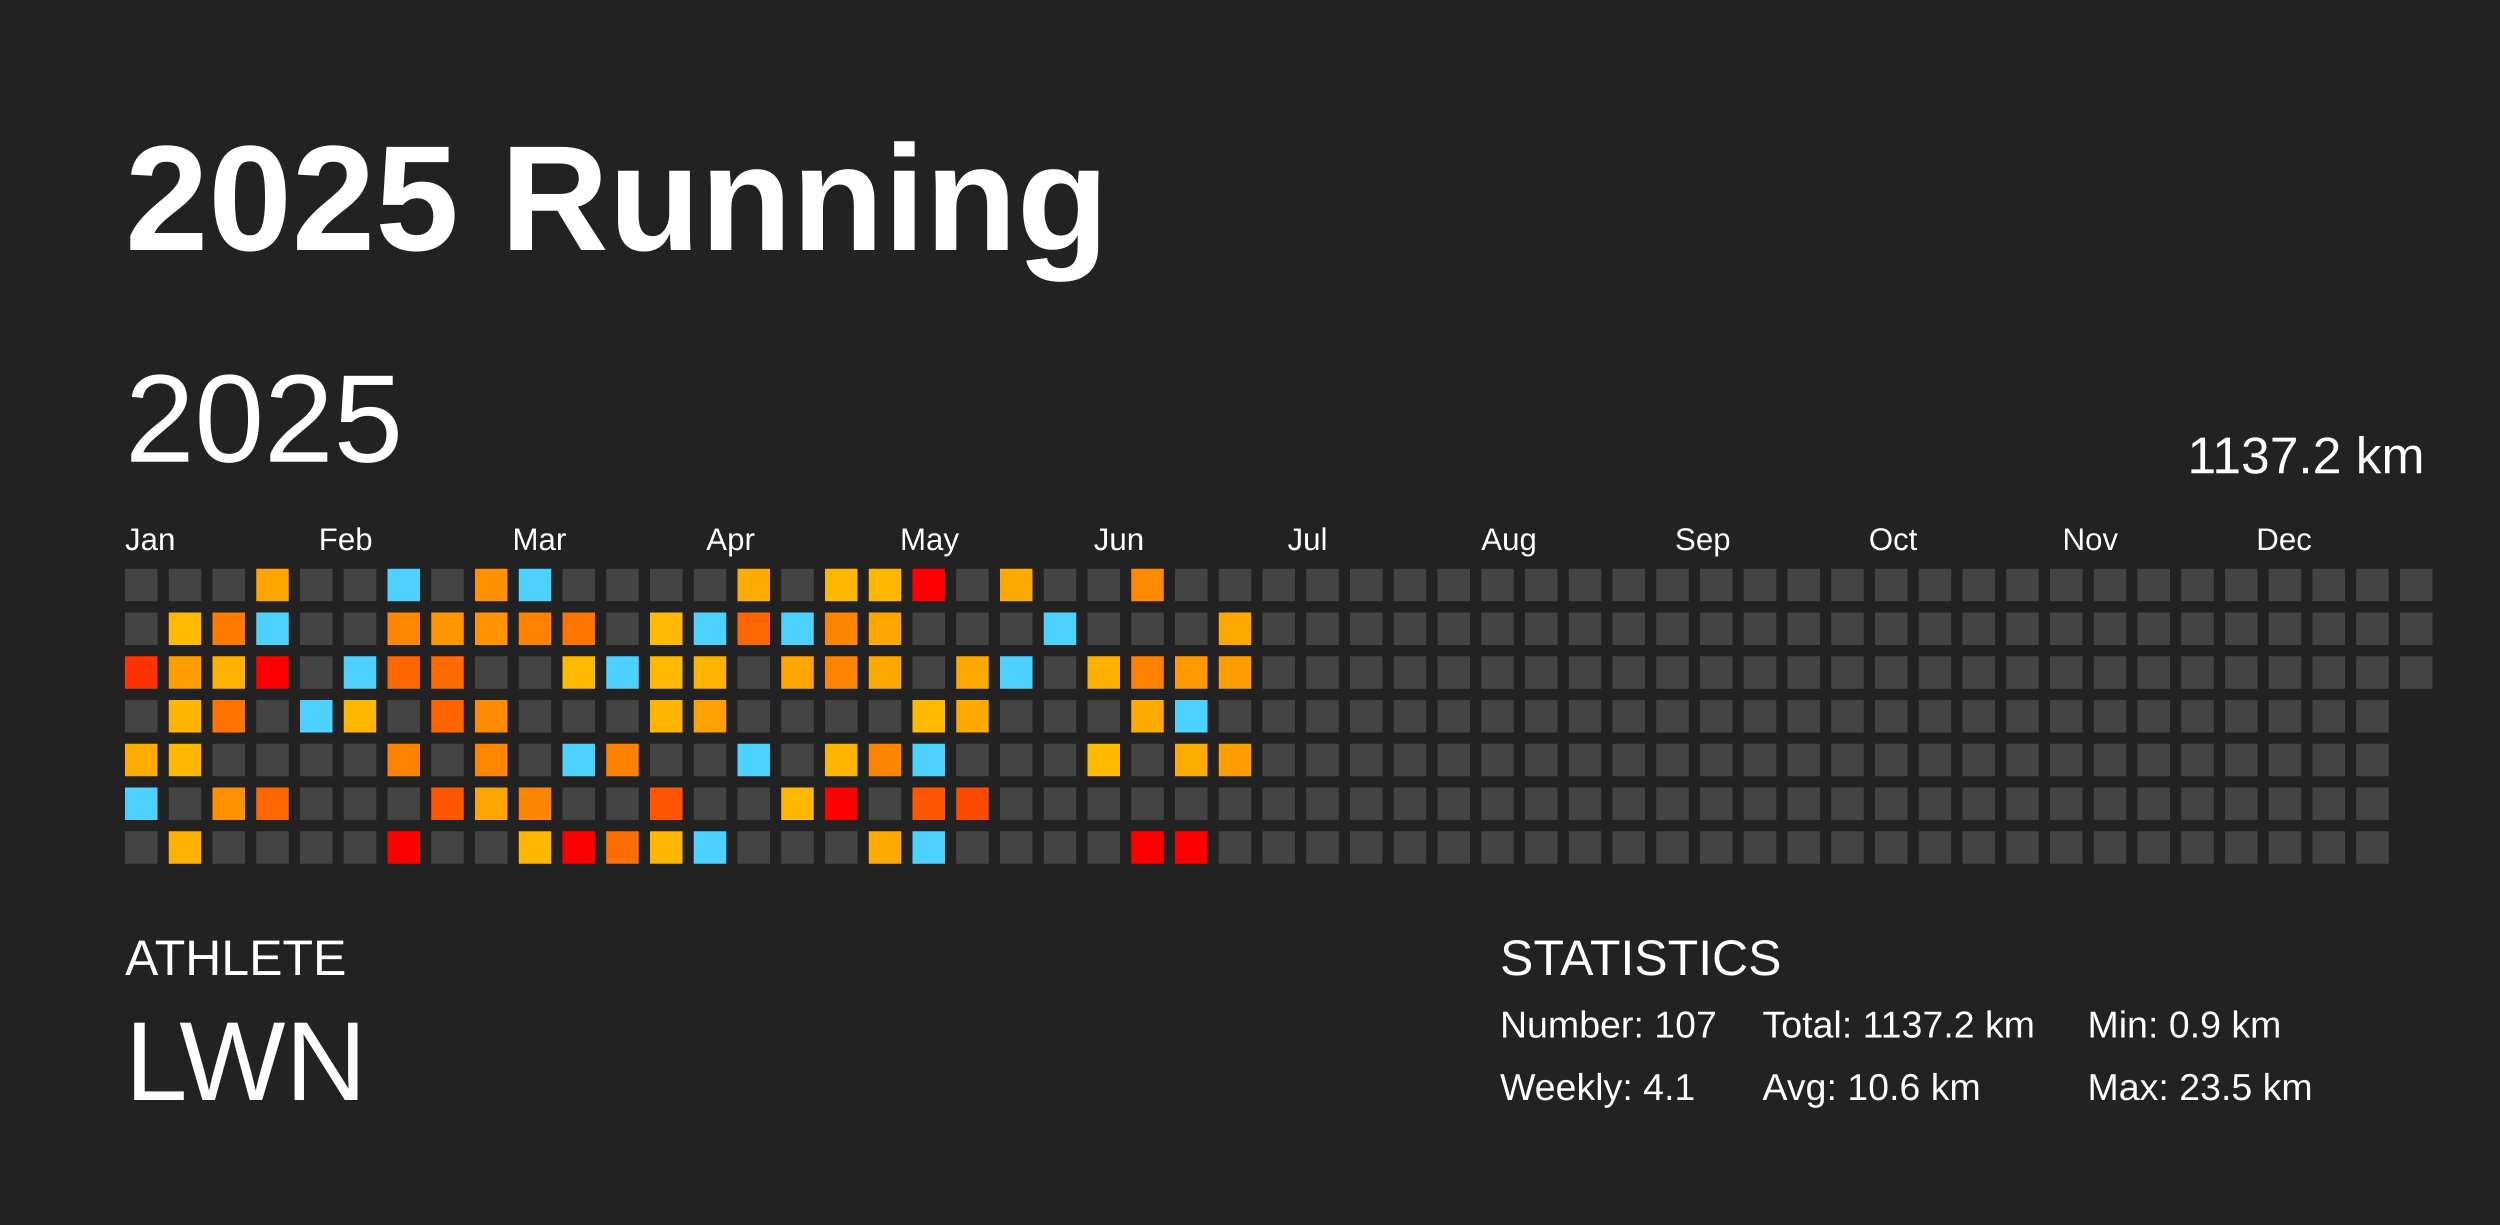
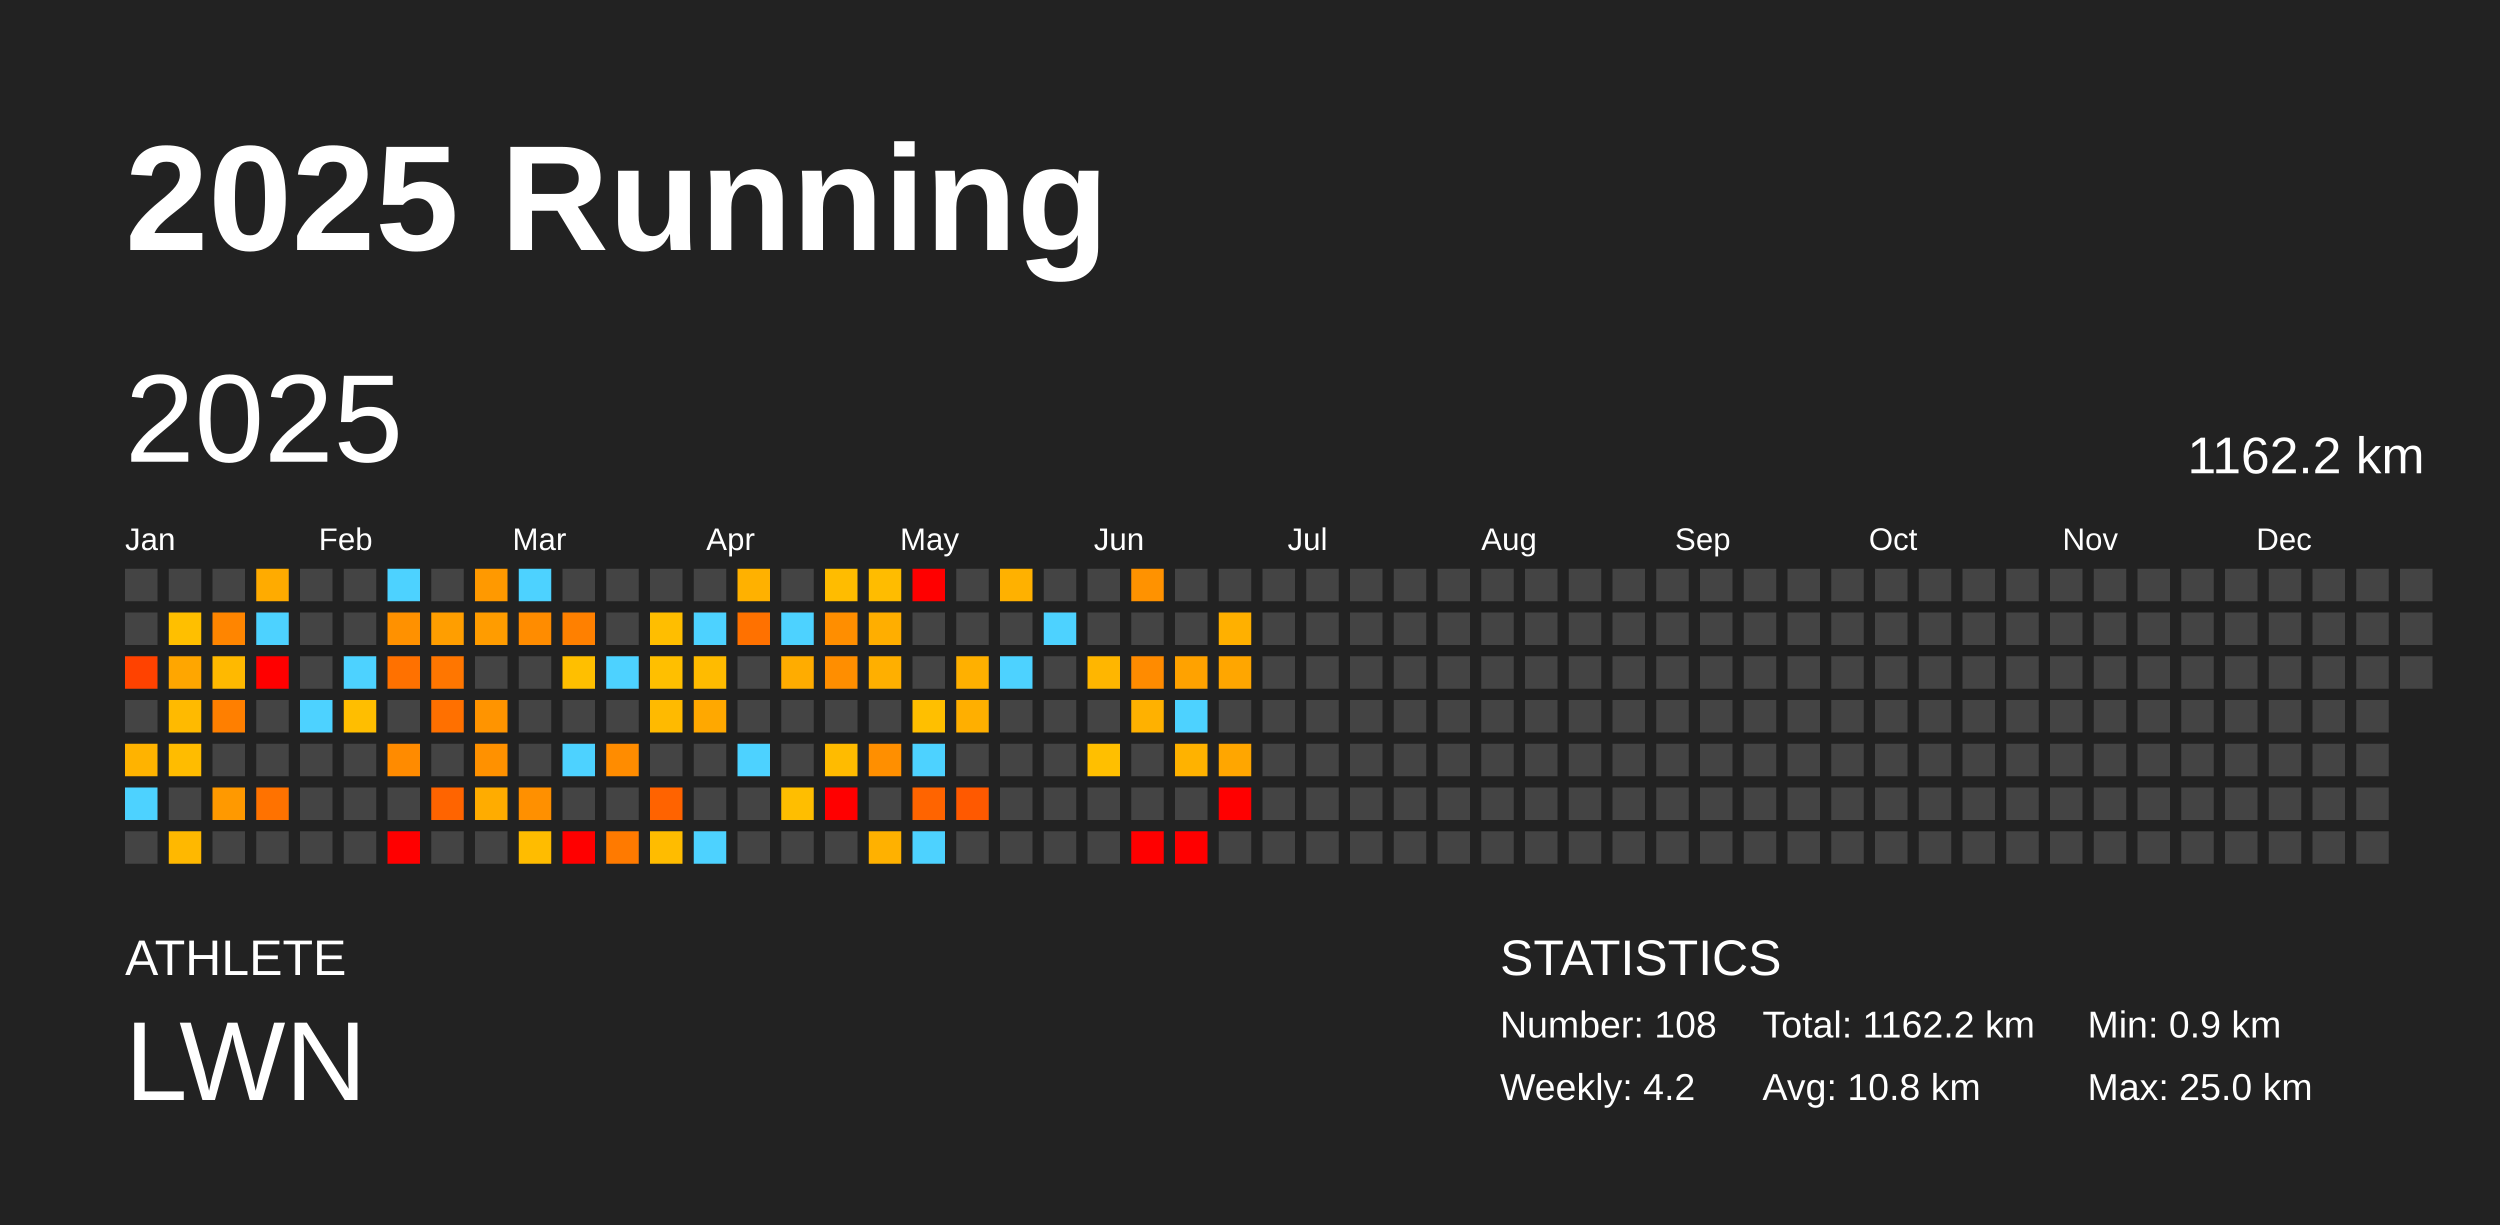
<svg xmlns="http://www.w3.org/2000/svg" baseProfile="full" height="98mm" version="1.1" viewBox="0,0,200,98" width="200mm">
  <defs />
  <rect fill="#222222" height="98" width="200" x="0" y="0" />
  <text fill="#FFFFFF" style="font-size:12px; font-family:Arial; font-weight:bold;" x="10" y="20">2025 Running</text>
  <text fill="#FFFFFF" style="font-size:4px; font-family:Arial" x="10" y="78">ATHLETE</text>
  <text fill="#FFFFFF" style="font-size:9px; font-family:Arial" x="10" y="88">LWN</text>
  <text fill="#FFFFFF" style="font-size:4px; font-family:Arial" x="120" y="78">STATISTICS</text>
-   <text fill="#FFFFFF" style="font-size:3px; font-family:Arial" x="120" y="83">Number: 107</text>
-   <text fill="#FFFFFF" style="font-size:3px; font-family:Arial" x="120" y="88">Weekly: 4.1</text>
-   <text fill="#FFFFFF" style="font-size:3px; font-family:Arial" x="141" y="83">Total: 1137.2 km</text>
-   <text fill="#FFFFFF" style="font-size:3px; font-family:Arial" x="141" y="88">Avg: 10.6 km</text>
+   <text fill="#FFFFFF" style="font-size:3px; font-family:Arial" x="120" y="83">Number: 108</text>
+   <text fill="#FFFFFF" style="font-size:3px; font-family:Arial" x="120" y="88">Weekly: 4.2</text>
+   <text fill="#FFFFFF" style="font-size:3px; font-family:Arial" x="141" y="83">Total: 1162.2 km</text>
+   <text fill="#FFFFFF" style="font-size:3px; font-family:Arial" x="141" y="88">Avg: 10.8 km</text>
  <text fill="#FFFFFF" style="font-size:3px; font-family:Arial" x="167" y="83">Min: 0.9 km</text>
-   <text fill="#FFFFFF" style="font-size:3px; font-family:Arial" x="167" y="88">Max: 23.5 km</text>
+   <text fill="#FFFFFF" style="font-size:3px; font-family:Arial" x="167" y="88">Max: 25.0 km</text>
  <text dominant-baseline="hanging" fill="#FFFFFF" style="font-size:10.0px; font-family:Arial;" x="10" y="30">2025</text>
-   <text dominant-baseline="hanging" fill="#FFFFFF" style="font-size:4.125px; font-family:Arial;" x="175" y="35">1137.2 km</text>
+   <text dominant-baseline="hanging" fill="#FFFFFF" style="font-size:4.125px; font-family:Arial;" x="175" y="35">1162.2 km</text>
  <text fill="#FFFFFF" style="font-size:2.5px; font-family:Arial" x="10.0" y="44">Jan</text>
  <text fill="#FFFFFF" style="font-size:2.5px; font-family:Arial" x="25.5" y="44">Feb</text>
  <text fill="#FFFFFF" style="font-size:2.5px; font-family:Arial" x="41.0" y="44">Mar</text>
  <text fill="#FFFFFF" style="font-size:2.5px; font-family:Arial" x="56.5" y="44">Apr</text>
  <text fill="#FFFFFF" style="font-size:2.5px; font-family:Arial" x="72.0" y="44">May</text>
  <text fill="#FFFFFF" style="font-size:2.5px; font-family:Arial" x="87.5" y="44">Jun</text>
  <text fill="#FFFFFF" style="font-size:2.5px; font-family:Arial" x="103.0" y="44">Jul</text>
  <text fill="#FFFFFF" style="font-size:2.5px; font-family:Arial" x="118.5" y="44">Aug</text>
  <text fill="#FFFFFF" style="font-size:2.5px; font-family:Arial" x="134.0" y="44">Sep</text>
  <text fill="#FFFFFF" style="font-size:2.5px; font-family:Arial" x="149.5" y="44">Oct</text>
  <text fill="#FFFFFF" style="font-size:2.5px; font-family:Arial" x="165.0" y="44">Nov</text>
  <text fill="#FFFFFF" style="font-size:2.5px; font-family:Arial" x="180.5" y="44">Dec</text>
  <rect fill="#444444" height="2.6" width="2.6" x="10.0" y="45.5" />
  <rect fill="#444444" height="2.6" width="2.6" x="10.0" y="49.0" />
-   <rect fill="#ff3200" height="2.6" width="2.6" x="10.0" y="52.5" />
+   <rect fill="#ff4200" height="2.6" width="2.6" x="10.0" y="52.5" />
  <rect fill="#444444" height="2.6" width="2.6" x="10.0" y="56.0" />
-   <rect fill="#ffac00" height="2.6" width="2.6" x="10.0" y="59.5" />
+   <rect fill="#ffb300" height="2.6" width="2.6" x="10.0" y="59.5" />
  <rect fill="#4dd2ff" height="2.6" width="2.6" x="10.0" y="63.0" />
  <rect fill="#444444" height="2.6" width="2.6" x="10.0" y="66.5" />
  <rect fill="#444444" height="2.6" width="2.6" x="13.5" y="45.5" />
-   <rect fill="#ffba00" height="2.6" width="2.6" x="13.5" y="49.0" />
-   <rect fill="#ff9e00" height="2.6" width="2.6" x="13.5" y="52.5" />
-   <rect fill="#ffb500" height="2.6" width="2.6" x="13.5" y="56.0" />
-   <rect fill="#ffb700" height="2.6" width="2.6" x="13.5" y="59.5" />
+   <rect fill="#ffbf00" height="2.6" width="2.6" x="13.5" y="49.0" />
+   <rect fill="#ffa600" height="2.6" width="2.6" x="13.5" y="52.5" />
+   <rect fill="#ffba00" height="2.6" width="2.6" x="13.5" y="56.0" />
+   <rect fill="#ffbc00" height="2.6" width="2.6" x="13.5" y="59.5" />
  <rect fill="#444444" height="2.6" width="2.6" x="13.5" y="63.0" />
-   <rect fill="#ffb200" height="2.6" width="2.6" x="13.5" y="66.5" />
+   <rect fill="#ffb800" height="2.6" width="2.6" x="13.5" y="66.5" />
  <rect fill="#444444" height="2.6" width="2.6" x="17.0" y="45.5" />
-   <rect fill="#ff7b00" height="2.6" width="2.6" x="17.0" y="49.0" />
-   <rect fill="#ffb300" height="2.6" width="2.6" x="17.0" y="52.5" />
-   <rect fill="#ff7400" height="2.6" width="2.6" x="17.0" y="56.0" />
+   <rect fill="#ff8500" height="2.6" width="2.6" x="17.0" y="49.0" />
+   <rect fill="#ffb900" height="2.6" width="2.6" x="17.0" y="52.5" />
+   <rect fill="#ff7f00" height="2.6" width="2.6" x="17.0" y="56.0" />
  <rect fill="#444444" height="2.6" width="2.6" x="17.0" y="59.5" />
-   <rect fill="#ff9000" height="2.6" width="2.6" x="17.0" y="63.0" />
+   <rect fill="#ff9900" height="2.6" width="2.6" x="17.0" y="63.0" />
  <rect fill="#444444" height="2.6" width="2.6" x="17.0" y="66.5" />
-   <rect fill="#ffa400" height="2.6" width="2.6" x="20.5" y="45.5" />
+   <rect fill="#ffab00" height="2.6" width="2.6" x="20.5" y="45.5" />
  <rect fill="#4dd2ff" height="2.6" width="2.6" x="20.5" y="49.0" />
  <rect fill="red" height="2.6" width="2.6" x="20.5" y="52.5" />
  <rect fill="#444444" height="2.6" width="2.6" x="20.5" y="56.0" />
  <rect fill="#444444" height="2.6" width="2.6" x="20.5" y="59.5" />
-   <rect fill="#ff6600" height="2.6" width="2.6" x="20.5" y="63.0" />
+   <rect fill="#ff7200" height="2.6" width="2.6" x="20.5" y="63.0" />
  <rect fill="#444444" height="2.6" width="2.6" x="20.5" y="66.5" />
  <rect fill="#444444" height="2.6" width="2.6" x="24.0" y="45.5" />
  <rect fill="#444444" height="2.6" width="2.6" x="24.0" y="49.0" />
  <rect fill="#444444" height="2.6" width="2.6" x="24.0" y="52.5" />
  <rect fill="#4dd2ff" height="2.6" width="2.6" x="24.0" y="56.0" />
  <rect fill="#444444" height="2.6" width="2.6" x="24.0" y="59.5" />
  <rect fill="#444444" height="2.6" width="2.6" x="24.0" y="63.0" />
  <rect fill="#444444" height="2.6" width="2.6" x="24.0" y="66.5" />
  <rect fill="#444444" height="2.6" width="2.6" x="27.5" y="45.5" />
  <rect fill="#444444" height="2.6" width="2.6" x="27.5" y="49.0" />
  <rect fill="#4dd2ff" height="2.6" width="2.6" x="27.5" y="52.5" />
-   <rect fill="#ffb800" height="2.6" width="2.6" x="27.5" y="56.0" />
+   <rect fill="#ffbe00" height="2.6" width="2.6" x="27.5" y="56.0" />
  <rect fill="#444444" height="2.6" width="2.6" x="27.5" y="59.5" />
  <rect fill="#444444" height="2.6" width="2.6" x="27.5" y="63.0" />
  <rect fill="#444444" height="2.6" width="2.6" x="27.5" y="66.5" />
  <rect fill="#4dd2ff" height="2.6" width="2.6" x="31.0" y="45.5" />
-   <rect fill="#ff8800" height="2.6" width="2.6" x="31.0" y="49.0" />
-   <rect fill="#ff6500" height="2.6" width="2.6" x="31.0" y="52.5" />
+   <rect fill="#ff9100" height="2.6" width="2.6" x="31.0" y="49.0" />
+   <rect fill="#ff7100" height="2.6" width="2.6" x="31.0" y="52.5" />
  <rect fill="#444444" height="2.6" width="2.6" x="31.0" y="56.0" />
-   <rect fill="#ff8200" height="2.6" width="2.6" x="31.0" y="59.5" />
+   <rect fill="#ff8b00" height="2.6" width="2.6" x="31.0" y="59.5" />
  <rect fill="#444444" height="2.6" width="2.6" x="31.0" y="63.0" />
  <rect fill="red" height="2.6" width="2.6" x="31.0" y="66.5" />
  <rect fill="#444444" height="2.6" width="2.6" x="34.5" y="45.5" />
-   <rect fill="#ff9600" height="2.6" width="2.6" x="34.5" y="49.0" />
-   <rect fill="#ff6b00" height="2.6" width="2.6" x="34.5" y="52.5" />
-   <rect fill="#ff6400" height="2.6" width="2.6" x="34.5" y="56.0" />
+   <rect fill="#ff9e00" height="2.6" width="2.6" x="34.5" y="49.0" />
+   <rect fill="#ff7600" height="2.6" width="2.6" x="34.5" y="52.5" />
+   <rect fill="#ff7000" height="2.6" width="2.6" x="34.5" y="56.0" />
  <rect fill="#444444" height="2.6" width="2.6" x="34.5" y="59.5" />
-   <rect fill="#ff5600" height="2.6" width="2.6" x="34.5" y="63.0" />
+   <rect fill="#ff6400" height="2.6" width="2.6" x="34.5" y="63.0" />
  <rect fill="#444444" height="2.6" width="2.6" x="34.5" y="66.5" />
-   <rect fill="#ff9100" height="2.6" width="2.6" x="38.0" y="45.5" />
-   <rect fill="#ff9400" height="2.6" width="2.6" x="38.0" y="49.0" />
+   <rect fill="#ff9900" height="2.6" width="2.6" x="38.0" y="45.5" />
+   <rect fill="#ff9c00" height="2.6" width="2.6" x="38.0" y="49.0" />
  <rect fill="#444444" height="2.6" width="2.6" x="38.0" y="52.5" />
-   <rect fill="#ff8b00" height="2.6" width="2.6" x="38.0" y="56.0" />
-   <rect fill="#ff8700" height="2.6" width="2.6" x="38.0" y="59.5" />
-   <rect fill="#ffa500" height="2.6" width="2.6" x="38.0" y="63.0" />
+   <rect fill="#ff9400" height="2.6" width="2.6" x="38.0" y="56.0" />
+   <rect fill="#ff9100" height="2.6" width="2.6" x="38.0" y="59.5" />
+   <rect fill="#ffac00" height="2.6" width="2.6" x="38.0" y="63.0" />
  <rect fill="#444444" height="2.6" width="2.6" x="38.0" y="66.5" />
  <rect fill="#4dd2ff" height="2.6" width="2.6" x="41.5" y="45.5" />
-   <rect fill="#ff8300" height="2.6" width="2.6" x="41.5" y="49.0" />
+   <rect fill="#ff8c00" height="2.6" width="2.6" x="41.5" y="49.0" />
  <rect fill="#444444" height="2.6" width="2.6" x="41.5" y="52.5" />
  <rect fill="#444444" height="2.6" width="2.6" x="41.5" y="56.0" />
  <rect fill="#444444" height="2.6" width="2.6" x="41.5" y="59.5" />
-   <rect fill="#ff8600" height="2.6" width="2.6" x="41.5" y="63.0" />
-   <rect fill="#ffb700" height="2.6" width="2.6" x="41.5" y="66.5" />
+   <rect fill="#ff9000" height="2.6" width="2.6" x="41.5" y="63.0" />
+   <rect fill="#ffbc00" height="2.6" width="2.6" x="41.5" y="66.5" />
  <rect fill="#444444" height="2.6" width="2.6" x="45.0" y="45.5" />
-   <rect fill="#ff7500" height="2.6" width="2.6" x="45.0" y="49.0" />
-   <rect fill="#ffba00" height="2.6" width="2.6" x="45.0" y="52.5" />
+   <rect fill="#ff8000" height="2.6" width="2.6" x="45.0" y="49.0" />
+   <rect fill="#ffbf00" height="2.6" width="2.6" x="45.0" y="52.5" />
  <rect fill="#444444" height="2.6" width="2.6" x="45.0" y="56.0" />
  <rect fill="#4dd2ff" height="2.6" width="2.6" x="45.0" y="59.5" />
  <rect fill="#444444" height="2.6" width="2.6" x="45.0" y="63.0" />
  <rect fill="red" height="2.6" width="2.6" x="45.0" y="66.5" />
  <rect fill="#444444" height="2.6" width="2.6" x="48.5" y="45.5" />
  <rect fill="#444444" height="2.6" width="2.6" x="48.5" y="49.0" />
  <rect fill="#4dd2ff" height="2.6" width="2.6" x="48.5" y="52.5" />
  <rect fill="#444444" height="2.6" width="2.6" x="48.5" y="56.0" />
-   <rect fill="#ff8300" height="2.6" width="2.6" x="48.5" y="59.5" />
+   <rect fill="#ff8c00" height="2.6" width="2.6" x="48.5" y="59.5" />
  <rect fill="#444444" height="2.6" width="2.6" x="48.5" y="63.0" />
-   <rect fill="#ff6e00" height="2.6" width="2.6" x="48.5" y="66.5" />
+   <rect fill="#ff7a00" height="2.6" width="2.6" x="48.5" y="66.5" />
  <rect fill="#444444" height="2.6" width="2.6" x="52.0" y="45.5" />
-   <rect fill="#ffb900" height="2.6" width="2.6" x="52.0" y="49.0" />
-   <rect fill="#ffb900" height="2.6" width="2.6" x="52.0" y="52.5" />
-   <rect fill="#ffb400" height="2.6" width="2.6" x="52.0" y="56.0" />
+   <rect fill="#ffbe00" height="2.6" width="2.6" x="52.0" y="49.0" />
+   <rect fill="#ffbf00" height="2.6" width="2.6" x="52.0" y="52.5" />
+   <rect fill="#ffba00" height="2.6" width="2.6" x="52.0" y="56.0" />
  <rect fill="#444444" height="2.6" width="2.6" x="52.0" y="59.5" />
-   <rect fill="#ff5500" height="2.6" width="2.6" x="52.0" y="63.0" />
-   <rect fill="#ffb700" height="2.6" width="2.6" x="52.0" y="66.5" />
+   <rect fill="#ff6300" height="2.6" width="2.6" x="52.0" y="63.0" />
+   <rect fill="#ffbc00" height="2.6" width="2.6" x="52.0" y="66.5" />
  <rect fill="#444444" height="2.6" width="2.6" x="55.5" y="45.5" />
  <rect fill="#4dd2ff" height="2.6" width="2.6" x="55.5" y="49.0" />
-   <rect fill="#ffb500" height="2.6" width="2.6" x="55.5" y="52.5" />
-   <rect fill="#ffa100" height="2.6" width="2.6" x="55.5" y="56.0" />
+   <rect fill="#ffbb00" height="2.6" width="2.6" x="55.5" y="52.5" />
+   <rect fill="#ffa800" height="2.6" width="2.6" x="55.5" y="56.0" />
  <rect fill="#444444" height="2.6" width="2.6" x="55.5" y="59.5" />
  <rect fill="#444444" height="2.6" width="2.6" x="55.5" y="63.0" />
  <rect fill="#4dd2ff" height="2.6" width="2.6" x="55.5" y="66.5" />
-   <rect fill="#ffab00" height="2.6" width="2.6" x="59.0" y="45.5" />
-   <rect fill="#ff6500" height="2.6" width="2.6" x="59.0" y="49.0" />
+   <rect fill="#ffb100" height="2.6" width="2.6" x="59.0" y="45.5" />
+   <rect fill="#ff7100" height="2.6" width="2.6" x="59.0" y="49.0" />
  <rect fill="#444444" height="2.6" width="2.6" x="59.0" y="52.5" />
  <rect fill="#444444" height="2.6" width="2.6" x="59.0" y="56.0" />
  <rect fill="#4dd2ff" height="2.6" width="2.6" x="59.0" y="59.5" />
  <rect fill="#444444" height="2.6" width="2.6" x="59.0" y="63.0" />
  <rect fill="#444444" height="2.6" width="2.6" x="59.0" y="66.5" />
  <rect fill="#444444" height="2.6" width="2.6" x="62.5" y="45.5" />
  <rect fill="#4dd2ff" height="2.6" width="2.6" x="62.5" y="49.0" />
-   <rect fill="#ffa600" height="2.6" width="2.6" x="62.5" y="52.5" />
+   <rect fill="#ffac00" height="2.6" width="2.6" x="62.5" y="52.5" />
  <rect fill="#444444" height="2.6" width="2.6" x="62.5" y="56.0" />
  <rect fill="#444444" height="2.6" width="2.6" x="62.5" y="59.5" />
-   <rect fill="#ffb800" height="2.6" width="2.6" x="62.5" y="63.0" />
+   <rect fill="#ffbe00" height="2.6" width="2.6" x="62.5" y="63.0" />
  <rect fill="#444444" height="2.6" width="2.6" x="62.5" y="66.5" />
-   <rect fill="#ffb700" height="2.6" width="2.6" x="66.0" y="45.5" />
-   <rect fill="#ff8400" height="2.6" width="2.6" x="66.0" y="49.0" />
-   <rect fill="#ff8400" height="2.6" width="2.6" x="66.0" y="52.5" />
+   <rect fill="#ffbc00" height="2.6" width="2.6" x="66.0" y="45.5" />
+   <rect fill="#ff8e00" height="2.6" width="2.6" x="66.0" y="49.0" />
+   <rect fill="#ff8e00" height="2.6" width="2.6" x="66.0" y="52.5" />
  <rect fill="#444444" height="2.6" width="2.6" x="66.0" y="56.0" />
-   <rect fill="#ffb500" height="2.6" width="2.6" x="66.0" y="59.5" />
+   <rect fill="#ffbb00" height="2.6" width="2.6" x="66.0" y="59.5" />
  <rect fill="red" height="2.6" width="2.6" x="66.0" y="63.0" />
  <rect fill="#444444" height="2.6" width="2.6" x="66.0" y="66.5" />
-   <rect fill="#ffb700" height="2.6" width="2.6" x="69.5" y="45.5" />
-   <rect fill="#ffa700" height="2.6" width="2.6" x="69.5" y="49.0" />
-   <rect fill="#ffa900" height="2.6" width="2.6" x="69.5" y="52.5" />
+   <rect fill="#ffbc00" height="2.6" width="2.6" x="69.5" y="45.5" />
+   <rect fill="#ffae00" height="2.6" width="2.6" x="69.5" y="49.0" />
+   <rect fill="#ffaf00" height="2.6" width="2.6" x="69.5" y="52.5" />
  <rect fill="#444444" height="2.6" width="2.6" x="69.5" y="56.0" />
-   <rect fill="#ff8600" height="2.6" width="2.6" x="69.5" y="59.5" />
+   <rect fill="#ff8f00" height="2.6" width="2.6" x="69.5" y="59.5" />
  <rect fill="#444444" height="2.6" width="2.6" x="69.5" y="63.0" />
-   <rect fill="#ffaa00" height="2.6" width="2.6" x="69.5" y="66.5" />
+   <rect fill="#ffb100" height="2.6" width="2.6" x="69.5" y="66.5" />
  <rect fill="red" height="2.6" width="2.6" x="73.0" y="45.5" />
  <rect fill="#444444" height="2.6" width="2.6" x="73.0" y="49.0" />
  <rect fill="#444444" height="2.6" width="2.6" x="73.0" y="52.5" />
-   <rect fill="#ffba00" height="2.6" width="2.6" x="73.0" y="56.0" />
+   <rect fill="#ffbf00" height="2.6" width="2.6" x="73.0" y="56.0" />
  <rect fill="#4dd2ff" height="2.6" width="2.6" x="73.0" y="59.5" />
-   <rect fill="#ff5700" height="2.6" width="2.6" x="73.0" y="63.0" />
+   <rect fill="#ff6400" height="2.6" width="2.6" x="73.0" y="63.0" />
  <rect fill="#4dd2ff" height="2.6" width="2.6" x="73.0" y="66.5" />
  <rect fill="#444444" height="2.6" width="2.6" x="76.5" y="45.5" />
  <rect fill="#444444" height="2.6" width="2.6" x="76.5" y="49.0" />
-   <rect fill="#ffa900" height="2.6" width="2.6" x="76.5" y="52.5" />
-   <rect fill="#ffa800" height="2.6" width="2.6" x="76.5" y="56.0" />
+   <rect fill="#ffb000" height="2.6" width="2.6" x="76.5" y="52.5" />
+   <rect fill="#ffaf00" height="2.6" width="2.6" x="76.5" y="56.0" />
  <rect fill="#444444" height="2.6" width="2.6" x="76.5" y="59.5" />
-   <rect fill="#ff4b00" height="2.6" width="2.6" x="76.5" y="63.0" />
+   <rect fill="#ff5900" height="2.6" width="2.6" x="76.5" y="63.0" />
  <rect fill="#444444" height="2.6" width="2.6" x="76.5" y="66.5" />
-   <rect fill="#ffaa00" height="2.6" width="2.6" x="80.0" y="45.5" />
+   <rect fill="#ffb100" height="2.6" width="2.6" x="80.0" y="45.5" />
  <rect fill="#444444" height="2.6" width="2.6" x="80.0" y="49.0" />
  <rect fill="#4dd2ff" height="2.6" width="2.6" x="80.0" y="52.5" />
  <rect fill="#444444" height="2.6" width="2.6" x="80.0" y="56.0" />
  <rect fill="#444444" height="2.6" width="2.6" x="80.0" y="59.5" />
  <rect fill="#444444" height="2.6" width="2.6" x="80.0" y="63.0" />
  <rect fill="#444444" height="2.6" width="2.6" x="80.0" y="66.5" />
  <rect fill="#444444" height="2.6" width="2.6" x="83.5" y="45.5" />
  <rect fill="#4dd2ff" height="2.6" width="2.6" x="83.5" y="49.0" />
  <rect fill="#444444" height="2.6" width="2.6" x="83.5" y="52.5" />
  <rect fill="#444444" height="2.6" width="2.6" x="83.5" y="56.0" />
  <rect fill="#444444" height="2.6" width="2.6" x="83.5" y="59.5" />
  <rect fill="#444444" height="2.6" width="2.6" x="83.5" y="63.0" />
  <rect fill="#444444" height="2.6" width="2.6" x="83.5" y="66.5" />
  <rect fill="#444444" height="2.6" width="2.6" x="87.0" y="45.5" />
  <rect fill="#444444" height="2.6" width="2.6" x="87.0" y="49.0" />
-   <rect fill="#ffaf00" height="2.6" width="2.6" x="87.0" y="52.5" />
+   <rect fill="#ffb600" height="2.6" width="2.6" x="87.0" y="52.5" />
  <rect fill="#444444" height="2.6" width="2.6" x="87.0" y="56.0" />
-   <rect fill="#ffba00" height="2.6" width="2.6" x="87.0" y="59.5" />
+   <rect fill="#ffbf00" height="2.6" width="2.6" x="87.0" y="59.5" />
  <rect fill="#444444" height="2.6" width="2.6" x="87.0" y="63.0" />
  <rect fill="#444444" height="2.6" width="2.6" x="87.0" y="66.5" />
-   <rect fill="#ff8900" height="2.6" width="2.6" x="90.5" y="45.5" />
+   <rect fill="#ff9200" height="2.6" width="2.6" x="90.5" y="45.5" />
  <rect fill="#444444" height="2.6" width="2.6" x="90.5" y="49.0" />
-   <rect fill="#ff8100" height="2.6" width="2.6" x="90.5" y="52.5" />
-   <rect fill="#ffaa00" height="2.6" width="2.6" x="90.5" y="56.0" />
+   <rect fill="#ff8b00" height="2.6" width="2.6" x="90.5" y="52.5" />
+   <rect fill="#ffb100" height="2.6" width="2.6" x="90.5" y="56.0" />
  <rect fill="#444444" height="2.6" width="2.6" x="90.5" y="59.5" />
  <rect fill="#444444" height="2.6" width="2.6" x="90.5" y="63.0" />
  <rect fill="red" height="2.6" width="2.6" x="90.5" y="66.5" />
  <rect fill="#444444" height="2.6" width="2.6" x="94.0" y="45.5" />
  <rect fill="#444444" height="2.6" width="2.6" x="94.0" y="49.0" />
-   <rect fill="#ff9a00" height="2.6" width="2.6" x="94.0" y="52.5" />
+   <rect fill="#ffa200" height="2.6" width="2.6" x="94.0" y="52.5" />
  <rect fill="#4dd2ff" height="2.6" width="2.6" x="94.0" y="56.0" />
-   <rect fill="#ffac00" height="2.6" width="2.6" x="94.0" y="59.5" />
+   <rect fill="#ffb200" height="2.6" width="2.6" x="94.0" y="59.5" />
  <rect fill="#444444" height="2.6" width="2.6" x="94.0" y="63.0" />
  <rect fill="red" height="2.6" width="2.6" x="94.0" y="66.5" />
  <rect fill="#444444" height="2.6" width="2.6" x="97.5" y="45.5" />
-   <rect fill="#ffa900" height="2.6" width="2.6" x="97.5" y="49.0" />
-   <rect fill="#ff9e00" height="2.6" width="2.6" x="97.5" y="52.5" />
+   <rect fill="#ffb000" height="2.6" width="2.6" x="97.5" y="49.0" />
+   <rect fill="#ffa600" height="2.6" width="2.6" x="97.5" y="52.5" />
  <rect fill="#444444" height="2.6" width="2.6" x="97.5" y="56.0" />
-   <rect fill="#ff9e00" height="2.6" width="2.6" x="97.5" y="59.5" />
-   <rect fill="#444444" height="2.6" width="2.6" x="97.5" y="63.0" />
+   <rect fill="#ffa600" height="2.6" width="2.6" x="97.5" y="59.5" />
+   <rect fill="red" height="2.6" width="2.6" x="97.5" y="63.0" />
  <rect fill="#444444" height="2.6" width="2.6" x="97.5" y="66.5" />
  <rect fill="#444444" height="2.6" width="2.6" x="101.0" y="45.5" />
  <rect fill="#444444" height="2.6" width="2.6" x="101.0" y="49.0" />
  <rect fill="#444444" height="2.6" width="2.6" x="101.0" y="52.5" />
  <rect fill="#444444" height="2.6" width="2.6" x="101.0" y="56.0" />
  <rect fill="#444444" height="2.6" width="2.6" x="101.0" y="59.5" />
  <rect fill="#444444" height="2.6" width="2.6" x="101.0" y="63.0" />
  <rect fill="#444444" height="2.6" width="2.6" x="101.0" y="66.5" />
  <rect fill="#444444" height="2.6" width="2.6" x="104.5" y="45.5" />
  <rect fill="#444444" height="2.6" width="2.6" x="104.5" y="49.0" />
  <rect fill="#444444" height="2.6" width="2.6" x="104.5" y="52.5" />
  <rect fill="#444444" height="2.6" width="2.6" x="104.5" y="56.0" />
  <rect fill="#444444" height="2.6" width="2.6" x="104.5" y="59.5" />
  <rect fill="#444444" height="2.6" width="2.6" x="104.5" y="63.0" />
  <rect fill="#444444" height="2.6" width="2.6" x="104.5" y="66.5" />
  <rect fill="#444444" height="2.6" width="2.6" x="108.0" y="45.5" />
  <rect fill="#444444" height="2.6" width="2.6" x="108.0" y="49.0" />
  <rect fill="#444444" height="2.6" width="2.6" x="108.0" y="52.5" />
  <rect fill="#444444" height="2.6" width="2.6" x="108.0" y="56.0" />
  <rect fill="#444444" height="2.6" width="2.6" x="108.0" y="59.5" />
  <rect fill="#444444" height="2.6" width="2.6" x="108.0" y="63.0" />
  <rect fill="#444444" height="2.6" width="2.6" x="108.0" y="66.5" />
  <rect fill="#444444" height="2.6" width="2.6" x="111.5" y="45.5" />
  <rect fill="#444444" height="2.6" width="2.6" x="111.5" y="49.0" />
  <rect fill="#444444" height="2.6" width="2.6" x="111.5" y="52.5" />
  <rect fill="#444444" height="2.6" width="2.6" x="111.5" y="56.0" />
  <rect fill="#444444" height="2.6" width="2.6" x="111.5" y="59.5" />
  <rect fill="#444444" height="2.6" width="2.6" x="111.5" y="63.0" />
  <rect fill="#444444" height="2.6" width="2.6" x="111.5" y="66.5" />
  <rect fill="#444444" height="2.6" width="2.6" x="115.0" y="45.5" />
  <rect fill="#444444" height="2.6" width="2.6" x="115.0" y="49.0" />
  <rect fill="#444444" height="2.6" width="2.6" x="115.0" y="52.5" />
  <rect fill="#444444" height="2.6" width="2.6" x="115.0" y="56.0" />
  <rect fill="#444444" height="2.6" width="2.6" x="115.0" y="59.5" />
  <rect fill="#444444" height="2.6" width="2.6" x="115.0" y="63.0" />
  <rect fill="#444444" height="2.6" width="2.6" x="115.0" y="66.5" />
  <rect fill="#444444" height="2.6" width="2.6" x="118.5" y="45.5" />
  <rect fill="#444444" height="2.6" width="2.6" x="118.5" y="49.0" />
  <rect fill="#444444" height="2.6" width="2.6" x="118.5" y="52.5" />
  <rect fill="#444444" height="2.6" width="2.6" x="118.5" y="56.0" />
  <rect fill="#444444" height="2.6" width="2.6" x="118.5" y="59.5" />
  <rect fill="#444444" height="2.6" width="2.6" x="118.5" y="63.0" />
  <rect fill="#444444" height="2.6" width="2.6" x="118.5" y="66.5" />
  <rect fill="#444444" height="2.6" width="2.6" x="122.0" y="45.5" />
  <rect fill="#444444" height="2.6" width="2.6" x="122.0" y="49.0" />
  <rect fill="#444444" height="2.6" width="2.6" x="122.0" y="52.5" />
  <rect fill="#444444" height="2.6" width="2.6" x="122.0" y="56.0" />
  <rect fill="#444444" height="2.6" width="2.6" x="122.0" y="59.5" />
  <rect fill="#444444" height="2.6" width="2.6" x="122.0" y="63.0" />
  <rect fill="#444444" height="2.6" width="2.6" x="122.0" y="66.5" />
  <rect fill="#444444" height="2.6" width="2.6" x="125.5" y="45.5" />
  <rect fill="#444444" height="2.6" width="2.6" x="125.5" y="49.0" />
  <rect fill="#444444" height="2.6" width="2.6" x="125.5" y="52.5" />
  <rect fill="#444444" height="2.6" width="2.6" x="125.5" y="56.0" />
  <rect fill="#444444" height="2.6" width="2.6" x="125.5" y="59.5" />
  <rect fill="#444444" height="2.6" width="2.6" x="125.5" y="63.0" />
  <rect fill="#444444" height="2.6" width="2.6" x="125.5" y="66.5" />
  <rect fill="#444444" height="2.6" width="2.6" x="129.0" y="45.5" />
  <rect fill="#444444" height="2.6" width="2.6" x="129.0" y="49.0" />
  <rect fill="#444444" height="2.6" width="2.6" x="129.0" y="52.5" />
  <rect fill="#444444" height="2.6" width="2.6" x="129.0" y="56.0" />
  <rect fill="#444444" height="2.6" width="2.6" x="129.0" y="59.5" />
  <rect fill="#444444" height="2.6" width="2.6" x="129.0" y="63.0" />
  <rect fill="#444444" height="2.6" width="2.6" x="129.0" y="66.5" />
  <rect fill="#444444" height="2.6" width="2.6" x="132.5" y="45.5" />
  <rect fill="#444444" height="2.6" width="2.6" x="132.5" y="49.0" />
  <rect fill="#444444" height="2.6" width="2.6" x="132.5" y="52.5" />
  <rect fill="#444444" height="2.6" width="2.6" x="132.5" y="56.0" />
  <rect fill="#444444" height="2.6" width="2.6" x="132.5" y="59.5" />
  <rect fill="#444444" height="2.6" width="2.6" x="132.5" y="63.0" />
  <rect fill="#444444" height="2.6" width="2.6" x="132.5" y="66.5" />
  <rect fill="#444444" height="2.6" width="2.6" x="136.0" y="45.5" />
  <rect fill="#444444" height="2.6" width="2.6" x="136.0" y="49.0" />
  <rect fill="#444444" height="2.6" width="2.6" x="136.0" y="52.5" />
  <rect fill="#444444" height="2.6" width="2.6" x="136.0" y="56.0" />
  <rect fill="#444444" height="2.6" width="2.6" x="136.0" y="59.5" />
  <rect fill="#444444" height="2.6" width="2.6" x="136.0" y="63.0" />
  <rect fill="#444444" height="2.6" width="2.6" x="136.0" y="66.5" />
  <rect fill="#444444" height="2.6" width="2.6" x="139.5" y="45.5" />
  <rect fill="#444444" height="2.6" width="2.6" x="139.5" y="49.0" />
  <rect fill="#444444" height="2.6" width="2.6" x="139.5" y="52.5" />
  <rect fill="#444444" height="2.6" width="2.6" x="139.5" y="56.0" />
  <rect fill="#444444" height="2.6" width="2.6" x="139.5" y="59.5" />
  <rect fill="#444444" height="2.6" width="2.6" x="139.5" y="63.0" />
  <rect fill="#444444" height="2.6" width="2.6" x="139.5" y="66.5" />
  <rect fill="#444444" height="2.6" width="2.6" x="143.0" y="45.5" />
  <rect fill="#444444" height="2.6" width="2.6" x="143.0" y="49.0" />
  <rect fill="#444444" height="2.6" width="2.6" x="143.0" y="52.5" />
  <rect fill="#444444" height="2.6" width="2.6" x="143.0" y="56.0" />
  <rect fill="#444444" height="2.6" width="2.6" x="143.0" y="59.5" />
  <rect fill="#444444" height="2.6" width="2.6" x="143.0" y="63.0" />
  <rect fill="#444444" height="2.6" width="2.6" x="143.0" y="66.5" />
  <rect fill="#444444" height="2.6" width="2.6" x="146.5" y="45.5" />
  <rect fill="#444444" height="2.6" width="2.6" x="146.5" y="49.0" />
  <rect fill="#444444" height="2.6" width="2.6" x="146.5" y="52.5" />
  <rect fill="#444444" height="2.6" width="2.6" x="146.5" y="56.0" />
  <rect fill="#444444" height="2.6" width="2.6" x="146.5" y="59.5" />
  <rect fill="#444444" height="2.6" width="2.6" x="146.5" y="63.0" />
  <rect fill="#444444" height="2.6" width="2.6" x="146.5" y="66.5" />
  <rect fill="#444444" height="2.6" width="2.6" x="150.0" y="45.5" />
  <rect fill="#444444" height="2.6" width="2.6" x="150.0" y="49.0" />
  <rect fill="#444444" height="2.6" width="2.6" x="150.0" y="52.5" />
  <rect fill="#444444" height="2.6" width="2.6" x="150.0" y="56.0" />
  <rect fill="#444444" height="2.6" width="2.6" x="150.0" y="59.5" />
  <rect fill="#444444" height="2.6" width="2.6" x="150.0" y="63.0" />
  <rect fill="#444444" height="2.6" width="2.6" x="150.0" y="66.5" />
  <rect fill="#444444" height="2.6" width="2.6" x="153.5" y="45.5" />
  <rect fill="#444444" height="2.6" width="2.6" x="153.5" y="49.0" />
  <rect fill="#444444" height="2.6" width="2.6" x="153.5" y="52.5" />
  <rect fill="#444444" height="2.6" width="2.6" x="153.5" y="56.0" />
  <rect fill="#444444" height="2.6" width="2.6" x="153.5" y="59.5" />
  <rect fill="#444444" height="2.6" width="2.6" x="153.5" y="63.0" />
  <rect fill="#444444" height="2.6" width="2.6" x="153.5" y="66.5" />
  <rect fill="#444444" height="2.6" width="2.6" x="157.0" y="45.5" />
  <rect fill="#444444" height="2.6" width="2.6" x="157.0" y="49.0" />
  <rect fill="#444444" height="2.6" width="2.6" x="157.0" y="52.5" />
  <rect fill="#444444" height="2.6" width="2.6" x="157.0" y="56.0" />
  <rect fill="#444444" height="2.6" width="2.6" x="157.0" y="59.5" />
  <rect fill="#444444" height="2.6" width="2.6" x="157.0" y="63.0" />
  <rect fill="#444444" height="2.6" width="2.6" x="157.0" y="66.5" />
  <rect fill="#444444" height="2.6" width="2.6" x="160.5" y="45.5" />
  <rect fill="#444444" height="2.6" width="2.6" x="160.5" y="49.0" />
  <rect fill="#444444" height="2.6" width="2.6" x="160.5" y="52.5" />
  <rect fill="#444444" height="2.6" width="2.6" x="160.5" y="56.0" />
  <rect fill="#444444" height="2.6" width="2.6" x="160.5" y="59.5" />
  <rect fill="#444444" height="2.6" width="2.6" x="160.5" y="63.0" />
  <rect fill="#444444" height="2.6" width="2.6" x="160.5" y="66.5" />
  <rect fill="#444444" height="2.6" width="2.6" x="164.0" y="45.5" />
  <rect fill="#444444" height="2.6" width="2.6" x="164.0" y="49.0" />
  <rect fill="#444444" height="2.6" width="2.6" x="164.0" y="52.5" />
  <rect fill="#444444" height="2.6" width="2.6" x="164.0" y="56.0" />
  <rect fill="#444444" height="2.6" width="2.6" x="164.0" y="59.5" />
  <rect fill="#444444" height="2.6" width="2.6" x="164.0" y="63.0" />
  <rect fill="#444444" height="2.6" width="2.6" x="164.0" y="66.5" />
  <rect fill="#444444" height="2.6" width="2.6" x="167.5" y="45.5" />
  <rect fill="#444444" height="2.6" width="2.6" x="167.5" y="49.0" />
  <rect fill="#444444" height="2.6" width="2.6" x="167.5" y="52.5" />
  <rect fill="#444444" height="2.6" width="2.6" x="167.5" y="56.0" />
  <rect fill="#444444" height="2.6" width="2.6" x="167.5" y="59.5" />
  <rect fill="#444444" height="2.6" width="2.6" x="167.5" y="63.0" />
  <rect fill="#444444" height="2.6" width="2.6" x="167.5" y="66.5" />
  <rect fill="#444444" height="2.6" width="2.6" x="171.0" y="45.5" />
  <rect fill="#444444" height="2.6" width="2.6" x="171.0" y="49.0" />
  <rect fill="#444444" height="2.6" width="2.6" x="171.0" y="52.5" />
  <rect fill="#444444" height="2.6" width="2.6" x="171.0" y="56.0" />
  <rect fill="#444444" height="2.6" width="2.6" x="171.0" y="59.5" />
  <rect fill="#444444" height="2.6" width="2.6" x="171.0" y="63.0" />
  <rect fill="#444444" height="2.6" width="2.6" x="171.0" y="66.5" />
  <rect fill="#444444" height="2.6" width="2.6" x="174.5" y="45.5" />
  <rect fill="#444444" height="2.6" width="2.6" x="174.5" y="49.0" />
  <rect fill="#444444" height="2.6" width="2.6" x="174.5" y="52.5" />
  <rect fill="#444444" height="2.6" width="2.6" x="174.5" y="56.0" />
  <rect fill="#444444" height="2.6" width="2.6" x="174.5" y="59.5" />
  <rect fill="#444444" height="2.6" width="2.6" x="174.5" y="63.0" />
  <rect fill="#444444" height="2.6" width="2.6" x="174.5" y="66.5" />
  <rect fill="#444444" height="2.6" width="2.6" x="178.0" y="45.5" />
  <rect fill="#444444" height="2.6" width="2.6" x="178.0" y="49.0" />
  <rect fill="#444444" height="2.6" width="2.6" x="178.0" y="52.5" />
  <rect fill="#444444" height="2.6" width="2.6" x="178.0" y="56.0" />
  <rect fill="#444444" height="2.6" width="2.6" x="178.0" y="59.5" />
  <rect fill="#444444" height="2.6" width="2.6" x="178.0" y="63.0" />
  <rect fill="#444444" height="2.6" width="2.6" x="178.0" y="66.5" />
  <rect fill="#444444" height="2.6" width="2.6" x="181.5" y="45.5" />
  <rect fill="#444444" height="2.6" width="2.6" x="181.5" y="49.0" />
  <rect fill="#444444" height="2.6" width="2.6" x="181.5" y="52.5" />
  <rect fill="#444444" height="2.6" width="2.6" x="181.5" y="56.0" />
  <rect fill="#444444" height="2.6" width="2.6" x="181.5" y="59.5" />
  <rect fill="#444444" height="2.6" width="2.6" x="181.5" y="63.0" />
  <rect fill="#444444" height="2.6" width="2.6" x="181.5" y="66.5" />
  <rect fill="#444444" height="2.6" width="2.6" x="185.0" y="45.5" />
  <rect fill="#444444" height="2.6" width="2.6" x="185.0" y="49.0" />
  <rect fill="#444444" height="2.6" width="2.6" x="185.0" y="52.5" />
  <rect fill="#444444" height="2.6" width="2.6" x="185.0" y="56.0" />
  <rect fill="#444444" height="2.6" width="2.6" x="185.0" y="59.5" />
  <rect fill="#444444" height="2.6" width="2.6" x="185.0" y="63.0" />
  <rect fill="#444444" height="2.6" width="2.6" x="185.0" y="66.5" />
  <rect fill="#444444" height="2.6" width="2.6" x="188.5" y="45.5" />
  <rect fill="#444444" height="2.6" width="2.6" x="188.5" y="49.0" />
  <rect fill="#444444" height="2.6" width="2.6" x="188.5" y="52.5" />
  <rect fill="#444444" height="2.6" width="2.6" x="188.5" y="56.0" />
  <rect fill="#444444" height="2.6" width="2.6" x="188.5" y="59.5" />
  <rect fill="#444444" height="2.6" width="2.6" x="188.5" y="63.0" />
  <rect fill="#444444" height="2.6" width="2.6" x="188.5" y="66.5" />
  <rect fill="#444444" height="2.6" width="2.6" x="192.0" y="45.5" />
  <rect fill="#444444" height="2.6" width="2.6" x="192.0" y="49.0" />
  <rect fill="#444444" height="2.6" width="2.6" x="192.0" y="52.5" />
</svg>
